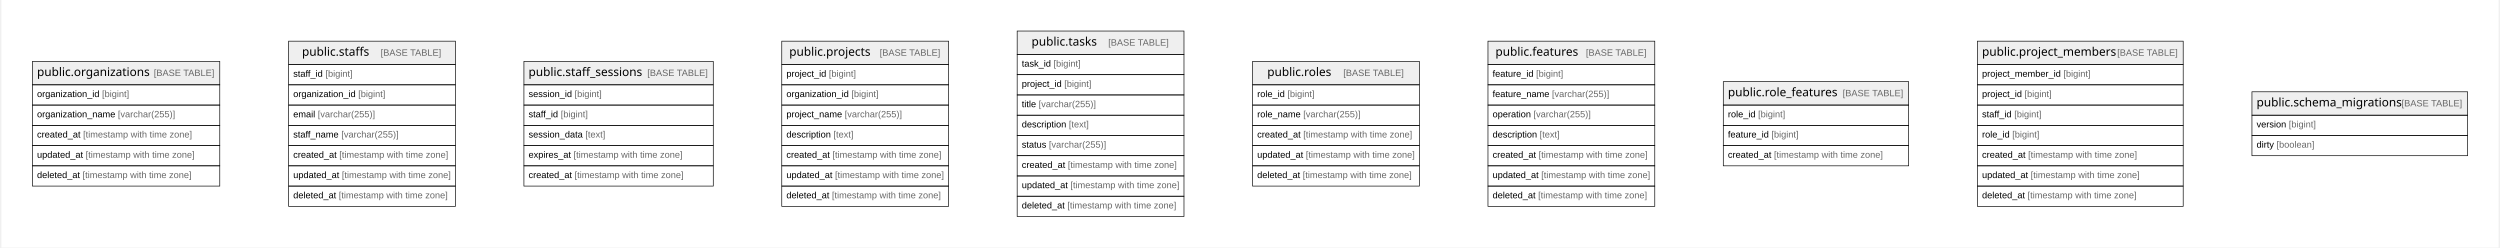
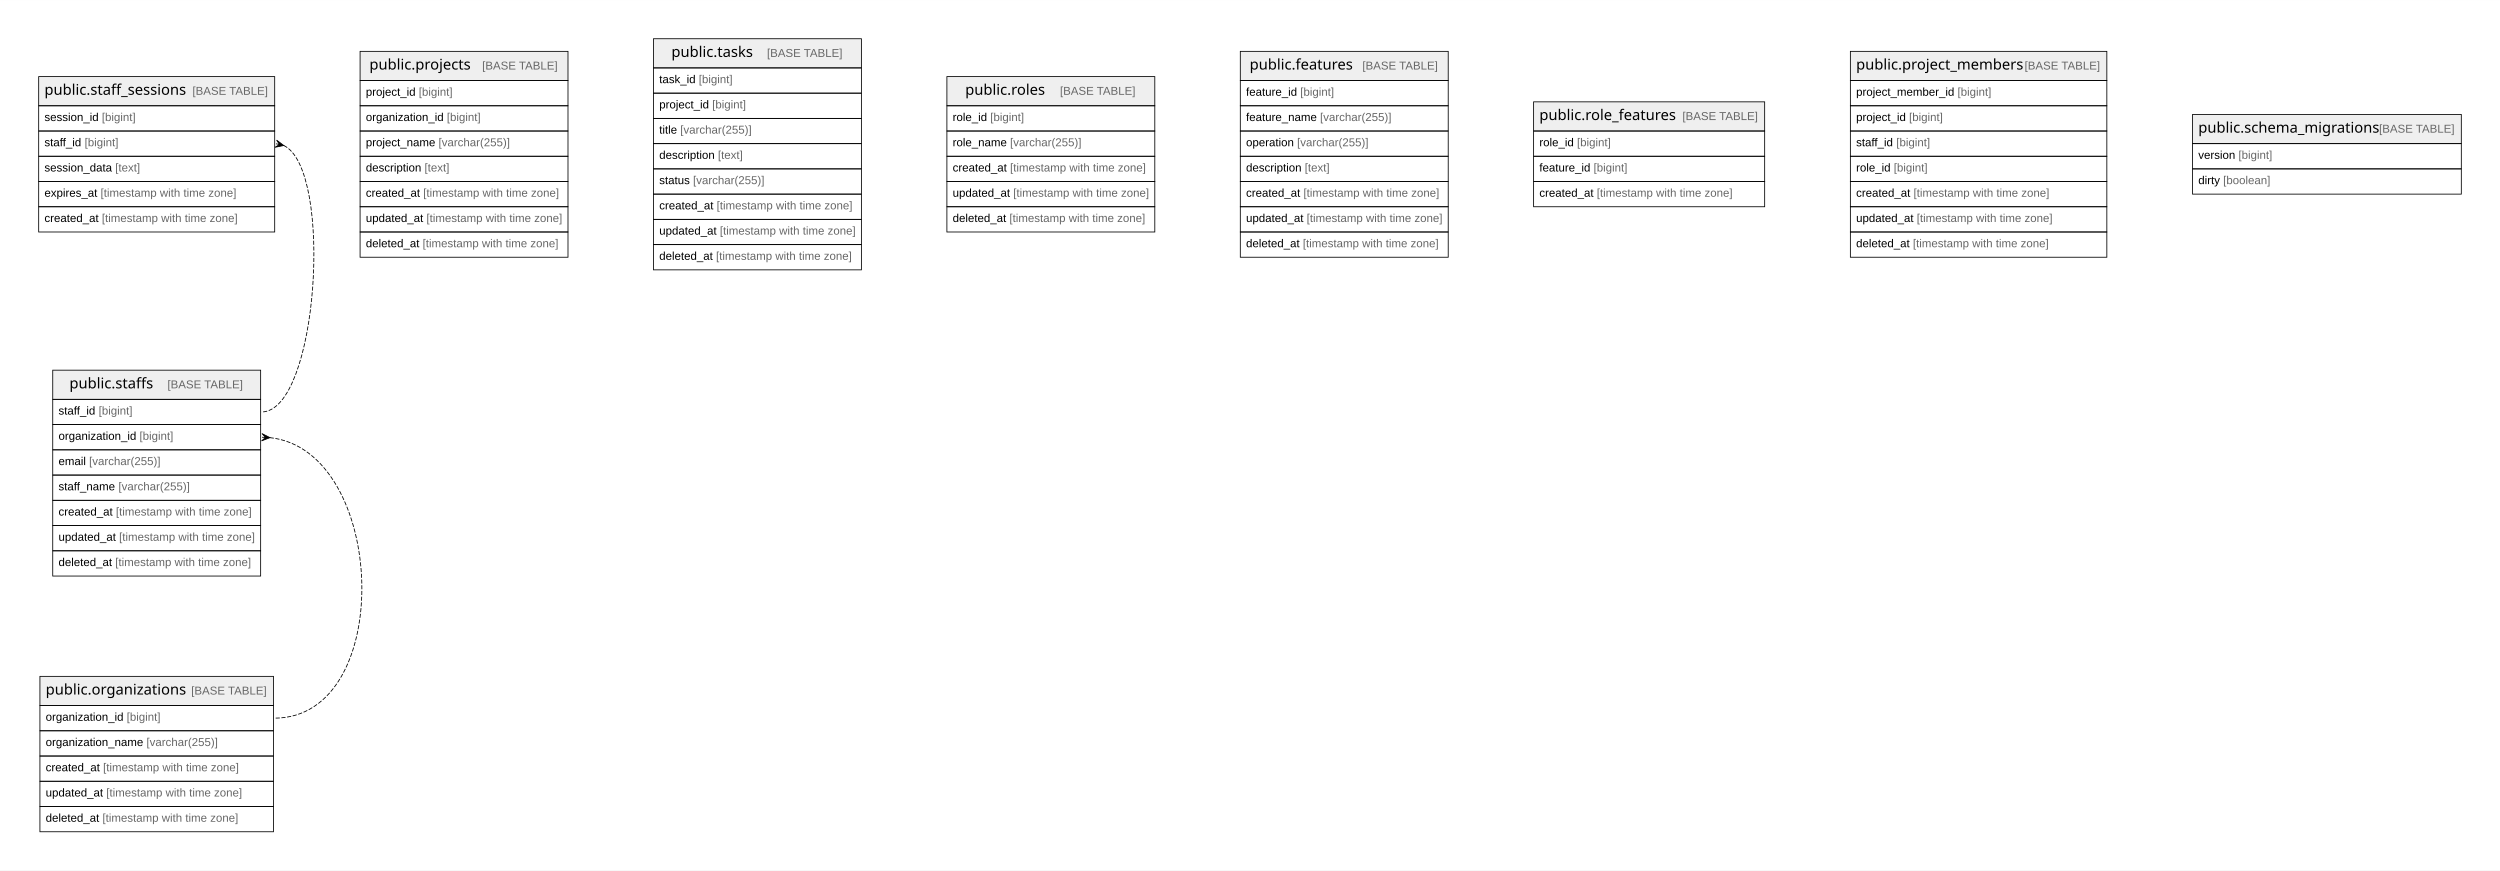
- <svg xmlns="http://www.w3.org/2000/svg" width="3798pt" height="376pt" viewBox="0.00 0.00 3797.85 376.40">
-   <g id="graph0" class="graph" transform="scale(1 1) rotate(0) translate(4 372.4)">
-     <polygon fill="white" stroke="none" points="-4,4 -4,-372.4 3793.85,-372.4 3793.85,4 -4,4" />
+ <svg xmlns="http://www.w3.org/2000/svg" width="3050pt" height="1062pt" viewBox="0.00 0.00 3050.36 1062.00">
+   <g id="graph0" class="graph" transform="scale(1 1) rotate(0) translate(4 1058)">
+     <polygon fill="white" stroke="none" points="-4,4 -4,-1058 3046.36,-1058 3046.36,4 -4,4" />
    <g id="node1" class="node">
-       <polygon fill="#efefef" stroke="none" points="43.2,-243.4 43.2,-279 328.15,-279 328.15,-243.4 43.2,-243.4" />
-       <polygon fill="none" stroke="black" points="43.2,-243.4 43.2,-279 328.15,-279 328.15,-243.4 43.2,-243.4" />
-       <text text-anchor="start" x="50.2" y="-256.8" font-family="Arial Bold" font-size="18.00">public.organizations</text>
-       <text text-anchor="start" x="196.66" y="-256.8" font-family="Arial" font-size="14.00">    </text>
-       <text text-anchor="start" x="227.78" y="-256.8" font-family="Arial" font-size="14.00" fill="#666666">[BASE TABLE]</text>
-       <polygon fill="none" stroke="black" points="43.2,-212.6 43.2,-243.4 328.15,-243.4 328.15,-212.6 43.2,-212.6" />
-       <text text-anchor="start" x="50.2" y="-224.8" font-family="Arial" font-size="14.00">organization_id </text>
-       <text text-anchor="start" x="149.05" y="-224.8" font-family="Arial" font-size="14.00" fill="#666666">[bigint]</text>
-       <polygon fill="none" stroke="black" points="43.2,-181.8 43.2,-212.6 328.15,-212.6 328.15,-181.8 43.2,-181.8" />
-       <text text-anchor="start" x="50.2" y="-194" font-family="Arial" font-size="14.00">organization_name </text>
-       <text text-anchor="start" x="173.17" y="-194" font-family="Arial" font-size="14.00" fill="#666666">[varchar(255)]</text>
-       <polygon fill="none" stroke="black" points="43.2,-151 43.2,-181.8 328.15,-181.8 328.15,-151 43.2,-151" />
-       <text text-anchor="start" x="50.2" y="-163.2" font-family="Arial" font-size="14.00">created_at </text>
-       <text text-anchor="start" x="120.25" y="-163.2" font-family="Arial" font-size="14.00" fill="#666666">[timestamp with time zone]</text>
-       <polygon fill="none" stroke="black" points="43.2,-120.2 43.2,-151 328.15,-151 328.15,-120.2 43.2,-120.2" />
-       <text text-anchor="start" x="50.2" y="-132.4" font-family="Arial" font-size="14.00">updated_at </text>
-       <text text-anchor="start" x="124.16" y="-132.4" font-family="Arial" font-size="14.00" fill="#666666">[timestamp with time zone]</text>
-       <polygon fill="none" stroke="black" points="43.2,-89.4 43.2,-120.2 328.15,-120.2 328.15,-89.4 43.2,-89.4" />
-       <text text-anchor="start" x="50.2" y="-101.6" font-family="Arial" font-size="14.00">deleted_at </text>
-       <text text-anchor="start" x="119.48" y="-101.6" font-family="Arial" font-size="14.00" fill="#666666">[timestamp with time zone]</text>
+       <polygon fill="#efefef" stroke="none" points="44.71,-197.2 44.71,-232.8 329.66,-232.8 329.66,-197.2 44.71,-197.2" />
+       <polygon fill="none" stroke="black" points="44.71,-197.2 44.71,-232.8 329.66,-232.8 329.66,-197.2 44.71,-197.2" />
+       <text text-anchor="start" x="51.71" y="-210.6" font-family="Arial Bold" font-size="18.00">public.organizations</text>
+       <text text-anchor="start" x="198.17" y="-210.6" font-family="Arial" font-size="14.00">    </text>
+       <text text-anchor="start" x="229.29" y="-210.6" font-family="Arial" font-size="14.00" fill="#666666">[BASE TABLE]</text>
+       <polygon fill="none" stroke="black" points="44.71,-166.4 44.71,-197.2 329.66,-197.2 329.66,-166.4 44.71,-166.4" />
+       <text text-anchor="start" x="51.71" y="-178.6" font-family="Arial" font-size="14.00">organization_id </text>
+       <text text-anchor="start" x="150.56" y="-178.6" font-family="Arial" font-size="14.00" fill="#666666">[bigint]</text>
+       <polygon fill="none" stroke="black" points="44.71,-135.6 44.71,-166.4 329.66,-166.4 329.66,-135.6 44.71,-135.6" />
+       <text text-anchor="start" x="51.71" y="-147.8" font-family="Arial" font-size="14.00">organization_name </text>
+       <text text-anchor="start" x="174.68" y="-147.8" font-family="Arial" font-size="14.00" fill="#666666">[varchar(255)]</text>
+       <polygon fill="none" stroke="black" points="44.71,-104.8 44.71,-135.6 329.66,-135.6 329.66,-104.8 44.71,-104.8" />
+       <text text-anchor="start" x="51.71" y="-117" font-family="Arial" font-size="14.00">created_at </text>
+       <text text-anchor="start" x="121.76" y="-117" font-family="Arial" font-size="14.00" fill="#666666">[timestamp with time zone]</text>
+       <polygon fill="none" stroke="black" points="44.71,-74 44.71,-104.8 329.66,-104.8 329.66,-74 44.71,-74" />
+       <text text-anchor="start" x="51.71" y="-86.2" font-family="Arial" font-size="14.00">updated_at </text>
+       <text text-anchor="start" x="125.67" y="-86.2" font-family="Arial" font-size="14.00" fill="#666666">[timestamp with time zone]</text>
+       <polygon fill="none" stroke="black" points="44.71,-43.2 44.71,-74 329.66,-74 329.66,-43.2 44.71,-43.2" />
+       <text text-anchor="start" x="51.71" y="-55.4" font-family="Arial" font-size="14.00">deleted_at </text>
+       <text text-anchor="start" x="120.99" y="-55.4" font-family="Arial" font-size="14.00" fill="#666666">[timestamp with time zone]</text>
    </g>
    <g id="node2" class="node">
-       <polygon fill="#efefef" stroke="none" points="432.83,-274.2 432.83,-309.8 686.52,-309.8 686.52,-274.2 432.83,-274.2" />
-       <polygon fill="none" stroke="black" points="432.83,-274.2 432.83,-309.8 686.52,-309.8 686.52,-274.2 432.83,-274.2" />
-       <text text-anchor="start" x="453.19" y="-287.6" font-family="Arial Bold" font-size="18.00">public.staffs</text>
-       <text text-anchor="start" x="541.67" y="-287.6" font-family="Arial" font-size="14.00">    </text>
-       <text text-anchor="start" x="572.79" y="-287.6" font-family="Arial" font-size="14.00" fill="#666666">[BASE TABLE]</text>
-       <polygon fill="none" stroke="black" points="432.83,-243.4 432.83,-274.2 686.52,-274.2 686.52,-243.4 432.83,-243.4" />
-       <text text-anchor="start" x="439.83" y="-255.6" font-family="Arial" font-size="14.00">staff_id </text>
-       <text text-anchor="start" x="488.86" y="-255.6" font-family="Arial" font-size="14.00" fill="#666666">[bigint]</text>
-       <polygon fill="none" stroke="black" points="432.83,-212.6 432.83,-243.4 686.52,-243.4 686.52,-212.6 432.83,-212.6" />
-       <text text-anchor="start" x="439.83" y="-224.8" font-family="Arial" font-size="14.00">organization_id </text>
-       <text text-anchor="start" x="538.68" y="-224.8" font-family="Arial" font-size="14.00" fill="#666666">[bigint]</text>
-       <polygon fill="none" stroke="black" points="432.83,-181.8 432.83,-212.6 686.52,-212.6 686.52,-181.8 432.83,-181.8" />
-       <text text-anchor="start" x="439.83" y="-194" font-family="Arial" font-size="14.00">email </text>
-       <text text-anchor="start" x="477.18" y="-194" font-family="Arial" font-size="14.00" fill="#666666">[varchar(255)]</text>
-       <polygon fill="none" stroke="black" points="432.83,-151 432.83,-181.8 686.52,-181.8 686.52,-151 432.83,-151" />
-       <text text-anchor="start" x="439.83" y="-163.2" font-family="Arial" font-size="14.00">staff_name </text>
-       <text text-anchor="start" x="512.99" y="-163.2" font-family="Arial" font-size="14.00" fill="#666666">[varchar(255)]</text>
-       <polygon fill="none" stroke="black" points="432.83,-120.2 432.83,-151 686.52,-151 686.52,-120.2 432.83,-120.2" />
-       <text text-anchor="start" x="439.83" y="-132.4" font-family="Arial" font-size="14.00">created_at </text>
-       <text text-anchor="start" x="509.88" y="-132.4" font-family="Arial" font-size="14.00" fill="#666666">[timestamp with time zone]</text>
-       <polygon fill="none" stroke="black" points="432.83,-89.4 432.83,-120.2 686.52,-120.2 686.52,-89.4 432.83,-89.4" />
-       <text text-anchor="start" x="439.83" y="-101.6" font-family="Arial" font-size="14.00">updated_at </text>
-       <text text-anchor="start" x="513.79" y="-101.6" font-family="Arial" font-size="14.00" fill="#666666">[timestamp with time zone]</text>
-       <polygon fill="none" stroke="black" points="432.83,-58.6 432.83,-89.4 686.52,-89.4 686.52,-58.6 432.83,-58.6" />
-       <text text-anchor="start" x="439.83" y="-70.8" font-family="Arial" font-size="14.00">deleted_at </text>
-       <text text-anchor="start" x="509.12" y="-70.8" font-family="Arial" font-size="14.00" fill="#666666">[timestamp with time zone]</text>
+       <polygon fill="#efefef" stroke="none" points="60.35,-570.8 60.35,-606.4 314.03,-606.4 314.03,-570.8 60.35,-570.8" />
+       <polygon fill="none" stroke="black" points="60.35,-570.8 60.35,-606.4 314.03,-606.4 314.03,-570.8 60.35,-570.8" />
+       <text text-anchor="start" x="80.7" y="-584.2" font-family="Arial Bold" font-size="18.00">public.staffs</text>
+       <text text-anchor="start" x="169.18" y="-584.2" font-family="Arial" font-size="14.00">    </text>
+       <text text-anchor="start" x="200.3" y="-584.2" font-family="Arial" font-size="14.00" fill="#666666">[BASE TABLE]</text>
+       <polygon fill="none" stroke="black" points="60.35,-540 60.35,-570.8 314.03,-570.8 314.03,-540 60.35,-540" />
+       <text text-anchor="start" x="67.35" y="-552.2" font-family="Arial" font-size="14.00">staff_id </text>
+       <text text-anchor="start" x="116.37" y="-552.2" font-family="Arial" font-size="14.00" fill="#666666">[bigint]</text>
+       <polygon fill="none" stroke="black" points="60.35,-509.2 60.35,-540 314.03,-540 314.03,-509.2 60.35,-509.2" />
+       <text text-anchor="start" x="67.35" y="-521.4" font-family="Arial" font-size="14.00">organization_id </text>
+       <text text-anchor="start" x="166.19" y="-521.4" font-family="Arial" font-size="14.00" fill="#666666">[bigint]</text>
+       <polygon fill="none" stroke="black" points="60.35,-478.4 60.35,-509.2 314.03,-509.2 314.03,-478.4 60.35,-478.4" />
+       <text text-anchor="start" x="67.35" y="-490.6" font-family="Arial" font-size="14.00">email </text>
+       <text text-anchor="start" x="104.69" y="-490.6" font-family="Arial" font-size="14.00" fill="#666666">[varchar(255)]</text>
+       <polygon fill="none" stroke="black" points="60.35,-447.6 60.35,-478.4 314.03,-478.4 314.03,-447.6 60.35,-447.6" />
+       <text text-anchor="start" x="67.35" y="-459.8" font-family="Arial" font-size="14.00">staff_name </text>
+       <text text-anchor="start" x="140.5" y="-459.8" font-family="Arial" font-size="14.00" fill="#666666">[varchar(255)]</text>
+       <polygon fill="none" stroke="black" points="60.35,-416.8 60.35,-447.6 314.03,-447.6 314.03,-416.8 60.35,-416.8" />
+       <text text-anchor="start" x="67.35" y="-429" font-family="Arial" font-size="14.00">created_at </text>
+       <text text-anchor="start" x="137.39" y="-429" font-family="Arial" font-size="14.00" fill="#666666">[timestamp with time zone]</text>
+       <polygon fill="none" stroke="black" points="60.35,-386 60.35,-416.8 314.03,-416.8 314.03,-386 60.35,-386" />
+       <text text-anchor="start" x="67.35" y="-398.2" font-family="Arial" font-size="14.00">updated_at </text>
+       <text text-anchor="start" x="141.3" y="-398.2" font-family="Arial" font-size="14.00" fill="#666666">[timestamp with time zone]</text>
+       <polygon fill="none" stroke="black" points="60.35,-355.2 60.35,-386 314.03,-386 314.03,-355.2 60.35,-355.2" />
+       <text text-anchor="start" x="67.35" y="-367.4" font-family="Arial" font-size="14.00">deleted_at </text>
+       <text text-anchor="start" x="136.63" y="-367.4" font-family="Arial" font-size="14.00" fill="#666666">[timestamp with time zone]</text>
+     </g>
+     <g id="edge1" class="edge">
+       <path fill="none" stroke="black" stroke-dasharray="5,2" d="M325.1,-524.09C468.16,-509.37 479.75,-181.8 330.66,-181.8" />
+       <polygon fill="black" stroke="black" points="325.35,-524.08 315.13,-520.09 320.02,-524.35 315.7,-524.57 315.7,-524.57 315.7,-524.57 320.02,-524.35 315.59,-529.08 325.35,-524.08" />
    </g>
    <g id="node3" class="node">
-       <polygon fill="#efefef" stroke="none" points="790.69,-243.4 790.69,-279 1078.66,-279 1078.66,-243.4 790.69,-243.4" />
-       <polygon fill="none" stroke="black" points="790.69,-243.4 790.69,-279 1078.66,-279 1078.66,-243.4 790.69,-243.4" />
-       <text text-anchor="start" x="797.69" y="-256.8" font-family="Arial Bold" font-size="18.00">public.staff_sessions</text>
-       <text text-anchor="start" x="947.17" y="-256.8" font-family="Arial" font-size="14.00">    </text>
-       <text text-anchor="start" x="978.29" y="-256.8" font-family="Arial" font-size="14.00" fill="#666666">[BASE TABLE]</text>
-       <polygon fill="none" stroke="black" points="790.69,-212.6 790.69,-243.4 1078.66,-243.4 1078.66,-212.6 790.69,-212.6" />
-       <text text-anchor="start" x="797.69" y="-224.8" font-family="Arial" font-size="14.00">session_id </text>
-       <text text-anchor="start" x="867.73" y="-224.8" font-family="Arial" font-size="14.00" fill="#666666">[bigint]</text>
-       <polygon fill="none" stroke="black" points="790.69,-181.8 790.69,-212.6 1078.66,-212.6 1078.66,-181.8 790.69,-181.8" />
-       <text text-anchor="start" x="797.69" y="-194" font-family="Arial" font-size="14.00">staff_id </text>
-       <text text-anchor="start" x="846.72" y="-194" font-family="Arial" font-size="14.00" fill="#666666">[bigint]</text>
-       <polygon fill="none" stroke="black" points="790.69,-151 790.69,-181.8 1078.66,-181.8 1078.66,-151 790.69,-151" />
-       <text text-anchor="start" x="797.69" y="-163.2" font-family="Arial" font-size="14.00">session_data </text>
-       <text text-anchor="start" x="884.08" y="-163.2" font-family="Arial" font-size="14.00" fill="#666666">[text]</text>
-       <polygon fill="none" stroke="black" points="790.69,-120.2 790.69,-151 1078.66,-151 1078.66,-120.2 790.69,-120.2" />
-       <text text-anchor="start" x="797.69" y="-132.4" font-family="Arial" font-size="14.00">expires_at </text>
-       <text text-anchor="start" x="866.17" y="-132.4" font-family="Arial" font-size="14.00" fill="#666666">[timestamp with time zone]</text>
-       <polygon fill="none" stroke="black" points="790.69,-89.4 790.69,-120.2 1078.66,-120.2 1078.66,-89.4 790.69,-89.4" />
-       <text text-anchor="start" x="797.69" y="-101.6" font-family="Arial" font-size="14.00">created_at </text>
-       <text text-anchor="start" x="867.74" y="-101.6" font-family="Arial" font-size="14.00" fill="#666666">[timestamp with time zone]</text>
+       <polygon fill="#efefef" stroke="none" points="43.2,-929 43.2,-964.6 331.17,-964.6 331.17,-929 43.2,-929" />
+       <polygon fill="none" stroke="black" points="43.2,-929 43.2,-964.6 331.17,-964.6 331.17,-929 43.2,-929" />
+       <text text-anchor="start" x="50.2" y="-942.4" font-family="Arial Bold" font-size="18.00">public.staff_sessions</text>
+       <text text-anchor="start" x="199.68" y="-942.4" font-family="Arial" font-size="14.00">    </text>
+       <text text-anchor="start" x="230.8" y="-942.4" font-family="Arial" font-size="14.00" fill="#666666">[BASE TABLE]</text>
+       <polygon fill="none" stroke="black" points="43.2,-898.2 43.2,-929 331.17,-929 331.17,-898.2 43.2,-898.2" />
+       <text text-anchor="start" x="50.2" y="-910.4" font-family="Arial" font-size="14.00">session_id </text>
+       <text text-anchor="start" x="120.24" y="-910.4" font-family="Arial" font-size="14.00" fill="#666666">[bigint]</text>
+       <polygon fill="none" stroke="black" points="43.2,-867.4 43.2,-898.2 331.17,-898.2 331.17,-867.4 43.2,-867.4" />
+       <text text-anchor="start" x="50.2" y="-879.6" font-family="Arial" font-size="14.00">staff_id </text>
+       <text text-anchor="start" x="99.23" y="-879.6" font-family="Arial" font-size="14.00" fill="#666666">[bigint]</text>
+       <polygon fill="none" stroke="black" points="43.2,-836.6 43.2,-867.4 331.17,-867.4 331.17,-836.6 43.2,-836.6" />
+       <text text-anchor="start" x="50.2" y="-848.8" font-family="Arial" font-size="14.00">session_data </text>
+       <text text-anchor="start" x="136.59" y="-848.8" font-family="Arial" font-size="14.00" fill="#666666">[text]</text>
+       <polygon fill="none" stroke="black" points="43.2,-805.8 43.2,-836.6 331.17,-836.6 331.17,-805.8 43.2,-805.8" />
+       <text text-anchor="start" x="50.2" y="-818" font-family="Arial" font-size="14.00">expires_at </text>
+       <text text-anchor="start" x="118.68" y="-818" font-family="Arial" font-size="14.00" fill="#666666">[timestamp with time zone]</text>
+       <polygon fill="none" stroke="black" points="43.2,-775 43.2,-805.8 331.17,-805.8 331.17,-775 43.2,-775" />
+       <text text-anchor="start" x="50.2" y="-787.2" font-family="Arial" font-size="14.00">created_at </text>
+       <text text-anchor="start" x="120.25" y="-787.2" font-family="Arial" font-size="14.00" fill="#666666">[timestamp with time zone]</text>
+     </g>
+     <g id="edge2" class="edge">
+       <path fill="none" stroke="black" stroke-dasharray="5,2" d="M342.21,-880.53C403.22,-851.61 384.33,-555.4 315.03,-555.4" />
+       <polygon fill="black" stroke="black" points="342.25,-880.52 331.51,-878.34 337.05,-881.7 332.83,-882.65 332.83,-882.65 332.83,-882.65 337.05,-881.7 333.49,-887.12 342.25,-880.52" />
    </g>
    <g id="node4" class="node">
-       <polygon fill="#efefef" stroke="none" points="1182.83,-274.2 1182.83,-309.8 1436.52,-309.8 1436.52,-274.2 1182.83,-274.2" />
-       <polygon fill="none" stroke="black" points="1182.83,-274.2 1182.83,-309.8 1436.52,-309.8 1436.52,-274.2 1182.83,-274.2" />
-       <text text-anchor="start" x="1194.2" y="-287.6" font-family="Arial Bold" font-size="18.00">public.projects</text>
-       <text text-anchor="start" x="1300.67" y="-287.6" font-family="Arial" font-size="14.00">    </text>
-       <text text-anchor="start" x="1331.78" y="-287.6" font-family="Arial" font-size="14.00" fill="#666666">[BASE TABLE]</text>
-       <polygon fill="none" stroke="black" points="1182.83,-243.4 1182.83,-274.2 1436.52,-274.2 1436.52,-243.4 1182.83,-243.4" />
-       <text text-anchor="start" x="1189.83" y="-255.6" font-family="Arial" font-size="14.00">project_id </text>
-       <text text-anchor="start" x="1254.43" y="-255.6" font-family="Arial" font-size="14.00" fill="#666666">[bigint]</text>
-       <polygon fill="none" stroke="black" points="1182.83,-212.6 1182.83,-243.4 1436.52,-243.4 1436.52,-212.6 1182.83,-212.6" />
-       <text text-anchor="start" x="1189.83" y="-224.8" font-family="Arial" font-size="14.00">organization_id </text>
-       <text text-anchor="start" x="1288.68" y="-224.8" font-family="Arial" font-size="14.00" fill="#666666">[bigint]</text>
-       <polygon fill="none" stroke="black" points="1182.83,-181.8 1182.83,-212.6 1436.52,-212.6 1436.52,-181.8 1182.83,-181.8" />
-       <text text-anchor="start" x="1189.83" y="-194" font-family="Arial" font-size="14.00">project_name </text>
-       <text text-anchor="start" x="1278.55" y="-194" font-family="Arial" font-size="14.00" fill="#666666">[varchar(255)]</text>
-       <polygon fill="none" stroke="black" points="1182.83,-151 1182.83,-181.8 1436.52,-181.8 1436.52,-151 1182.83,-151" />
-       <text text-anchor="start" x="1189.83" y="-163.2" font-family="Arial" font-size="14.00">description </text>
-       <text text-anchor="start" x="1261.43" y="-163.2" font-family="Arial" font-size="14.00" fill="#666666">[text]</text>
-       <polygon fill="none" stroke="black" points="1182.83,-120.2 1182.83,-151 1436.52,-151 1436.52,-120.2 1182.83,-120.2" />
-       <text text-anchor="start" x="1189.83" y="-132.4" font-family="Arial" font-size="14.00">created_at </text>
-       <text text-anchor="start" x="1259.88" y="-132.4" font-family="Arial" font-size="14.00" fill="#666666">[timestamp with time zone]</text>
-       <polygon fill="none" stroke="black" points="1182.83,-89.4 1182.83,-120.2 1436.52,-120.2 1436.52,-89.4 1182.83,-89.4" />
-       <text text-anchor="start" x="1189.83" y="-101.6" font-family="Arial" font-size="14.00">updated_at </text>
-       <text text-anchor="start" x="1263.79" y="-101.6" font-family="Arial" font-size="14.00" fill="#666666">[timestamp with time zone]</text>
-       <polygon fill="none" stroke="black" points="1182.83,-58.6 1182.83,-89.4 1436.52,-89.4 1436.52,-58.6 1182.83,-58.6" />
-       <text text-anchor="start" x="1189.83" y="-70.8" font-family="Arial" font-size="14.00">deleted_at </text>
-       <text text-anchor="start" x="1259.12" y="-70.8" font-family="Arial" font-size="14.00" fill="#666666">[timestamp with time zone]</text>
+       <polygon fill="#efefef" stroke="none" points="435.35,-959.8 435.35,-995.4 689.03,-995.4 689.03,-959.8 435.35,-959.8" />
+       <polygon fill="none" stroke="black" points="435.35,-959.8 435.35,-995.4 689.03,-995.4 689.03,-959.8 435.35,-959.8" />
+       <text text-anchor="start" x="446.71" y="-973.2" font-family="Arial Bold" font-size="18.00">public.projects</text>
+       <text text-anchor="start" x="553.18" y="-973.2" font-family="Arial" font-size="14.00">    </text>
+       <text text-anchor="start" x="584.29" y="-973.2" font-family="Arial" font-size="14.00" fill="#666666">[BASE TABLE]</text>
+       <polygon fill="none" stroke="black" points="435.35,-929 435.35,-959.8 689.03,-959.8 689.03,-929 435.35,-929" />
+       <text text-anchor="start" x="442.35" y="-941.2" font-family="Arial" font-size="14.00">project_id </text>
+       <text text-anchor="start" x="506.94" y="-941.2" font-family="Arial" font-size="14.00" fill="#666666">[bigint]</text>
+       <polygon fill="none" stroke="black" points="435.35,-898.2 435.35,-929 689.03,-929 689.03,-898.2 435.35,-898.2" />
+       <text text-anchor="start" x="442.35" y="-910.4" font-family="Arial" font-size="14.00">organization_id </text>
+       <text text-anchor="start" x="541.19" y="-910.4" font-family="Arial" font-size="14.00" fill="#666666">[bigint]</text>
+       <polygon fill="none" stroke="black" points="435.35,-867.4 435.35,-898.2 689.03,-898.2 689.03,-867.4 435.35,-867.4" />
+       <text text-anchor="start" x="442.35" y="-879.6" font-family="Arial" font-size="14.00">project_name </text>
+       <text text-anchor="start" x="531.06" y="-879.6" font-family="Arial" font-size="14.00" fill="#666666">[varchar(255)]</text>
+       <polygon fill="none" stroke="black" points="435.35,-836.6 435.35,-867.4 689.03,-867.4 689.03,-836.6 435.35,-836.6" />
+       <text text-anchor="start" x="442.35" y="-848.8" font-family="Arial" font-size="14.00">description </text>
+       <text text-anchor="start" x="513.94" y="-848.8" font-family="Arial" font-size="14.00" fill="#666666">[text]</text>
+       <polygon fill="none" stroke="black" points="435.35,-805.8 435.35,-836.6 689.03,-836.6 689.03,-805.8 435.35,-805.8" />
+       <text text-anchor="start" x="442.35" y="-818" font-family="Arial" font-size="14.00">created_at </text>
+       <text text-anchor="start" x="512.39" y="-818" font-family="Arial" font-size="14.00" fill="#666666">[timestamp with time zone]</text>
+       <polygon fill="none" stroke="black" points="435.35,-775 435.35,-805.8 689.03,-805.8 689.03,-775 435.35,-775" />
+       <text text-anchor="start" x="442.35" y="-787.2" font-family="Arial" font-size="14.00">updated_at </text>
+       <text text-anchor="start" x="516.3" y="-787.2" font-family="Arial" font-size="14.00" fill="#666666">[timestamp with time zone]</text>
+       <polygon fill="none" stroke="black" points="435.35,-744.2 435.35,-775 689.03,-775 689.03,-744.2 435.35,-744.2" />
+       <text text-anchor="start" x="442.35" y="-756.4" font-family="Arial" font-size="14.00">deleted_at </text>
+       <text text-anchor="start" x="511.63" y="-756.4" font-family="Arial" font-size="14.00" fill="#666666">[timestamp with time zone]</text>
    </g>
    <g id="node5" class="node">
-       <polygon fill="#efefef" stroke="none" points="1540.83,-289.6 1540.83,-325.2 1794.52,-325.2 1794.52,-289.6 1540.83,-289.6" />
-       <polygon fill="none" stroke="black" points="1540.83,-289.6 1540.83,-325.2 1794.52,-325.2 1794.52,-289.6 1540.83,-289.6" />
-       <text text-anchor="start" x="1562.68" y="-303" font-family="Arial Bold" font-size="18.00">public.tasks</text>
-       <text text-anchor="start" x="1648.18" y="-303" font-family="Arial" font-size="14.00">    </text>
-       <text text-anchor="start" x="1679.29" y="-303" font-family="Arial" font-size="14.00" fill="#666666">[BASE TABLE]</text>
-       <polygon fill="none" stroke="black" points="1540.83,-258.8 1540.83,-289.6 1794.52,-289.6 1794.52,-258.8 1540.83,-258.8" />
-       <text text-anchor="start" x="1547.83" y="-271" font-family="Arial" font-size="14.00">task_id </text>
-       <text text-anchor="start" x="1596.08" y="-271" font-family="Arial" font-size="14.00" fill="#666666">[bigint]</text>
-       <polygon fill="none" stroke="black" points="1540.83,-228 1540.83,-258.8 1794.52,-258.8 1794.52,-228 1540.83,-228" />
-       <text text-anchor="start" x="1547.83" y="-240.2" font-family="Arial" font-size="14.00">project_id </text>
-       <text text-anchor="start" x="1612.43" y="-240.2" font-family="Arial" font-size="14.00" fill="#666666">[bigint]</text>
-       <polygon fill="none" stroke="black" points="1540.83,-197.2 1540.83,-228 1794.52,-228 1794.52,-197.2 1540.83,-197.2" />
-       <text text-anchor="start" x="1547.83" y="-209.4" font-family="Arial" font-size="14.00">title </text>
-       <text text-anchor="start" x="1573.51" y="-209.4" font-family="Arial" font-size="14.00" fill="#666666">[varchar(255)]</text>
-       <polygon fill="none" stroke="black" points="1540.83,-166.4 1540.83,-197.2 1794.52,-197.2 1794.52,-166.4 1540.83,-166.4" />
-       <text text-anchor="start" x="1547.83" y="-178.6" font-family="Arial" font-size="14.00">description </text>
-       <text text-anchor="start" x="1619.43" y="-178.6" font-family="Arial" font-size="14.00" fill="#666666">[text]</text>
-       <polygon fill="none" stroke="black" points="1540.83,-135.6 1540.83,-166.4 1794.52,-166.4 1794.52,-135.6 1540.83,-135.6" />
-       <text text-anchor="start" x="1547.83" y="-147.8" font-family="Arial" font-size="14.00">status </text>
-       <text text-anchor="start" x="1589.08" y="-147.8" font-family="Arial" font-size="14.00" fill="#666666">[varchar(255)]</text>
-       <polygon fill="none" stroke="black" points="1540.83,-104.8 1540.83,-135.6 1794.52,-135.6 1794.52,-104.8 1540.83,-104.8" />
-       <text text-anchor="start" x="1547.83" y="-117" font-family="Arial" font-size="14.00">created_at </text>
-       <text text-anchor="start" x="1617.88" y="-117" font-family="Arial" font-size="14.00" fill="#666666">[timestamp with time zone]</text>
-       <polygon fill="none" stroke="black" points="1540.83,-74 1540.83,-104.8 1794.52,-104.8 1794.52,-74 1540.83,-74" />
-       <text text-anchor="start" x="1547.83" y="-86.2" font-family="Arial" font-size="14.00">updated_at </text>
-       <text text-anchor="start" x="1621.79" y="-86.2" font-family="Arial" font-size="14.00" fill="#666666">[timestamp with time zone]</text>
-       <polygon fill="none" stroke="black" points="1540.83,-43.2 1540.83,-74 1794.52,-74 1794.52,-43.2 1540.83,-43.2" />
-       <text text-anchor="start" x="1547.83" y="-55.4" font-family="Arial" font-size="14.00">deleted_at </text>
-       <text text-anchor="start" x="1617.12" y="-55.4" font-family="Arial" font-size="14.00" fill="#666666">[timestamp with time zone]</text>
+       <polygon fill="#efefef" stroke="none" points="793.35,-975.2 793.35,-1010.8 1047.03,-1010.8 1047.03,-975.2 793.35,-975.2" />
+       <polygon fill="none" stroke="black" points="793.35,-975.2 793.35,-1010.8 1047.03,-1010.8 1047.03,-975.2 793.35,-975.2" />
+       <text text-anchor="start" x="815.2" y="-988.6" font-family="Arial Bold" font-size="18.00">public.tasks</text>
+       <text text-anchor="start" x="900.69" y="-988.6" font-family="Arial" font-size="14.00">    </text>
+       <text text-anchor="start" x="931.8" y="-988.6" font-family="Arial" font-size="14.00" fill="#666666">[BASE TABLE]</text>
+       <polygon fill="none" stroke="black" points="793.35,-944.4 793.35,-975.2 1047.03,-975.2 1047.03,-944.4 793.35,-944.4" />
+       <text text-anchor="start" x="800.35" y="-956.6" font-family="Arial" font-size="14.00">task_id </text>
+       <text text-anchor="start" x="848.59" y="-956.6" font-family="Arial" font-size="14.00" fill="#666666">[bigint]</text>
+       <polygon fill="none" stroke="black" points="793.35,-913.6 793.35,-944.4 1047.03,-944.4 1047.03,-913.6 793.35,-913.6" />
+       <text text-anchor="start" x="800.35" y="-925.8" font-family="Arial" font-size="14.00">project_id </text>
+       <text text-anchor="start" x="864.94" y="-925.8" font-family="Arial" font-size="14.00" fill="#666666">[bigint]</text>
+       <polygon fill="none" stroke="black" points="793.35,-882.8 793.35,-913.6 1047.03,-913.6 1047.03,-882.8 793.35,-882.8" />
+       <text text-anchor="start" x="800.35" y="-895" font-family="Arial" font-size="14.00">title </text>
+       <text text-anchor="start" x="826.02" y="-895" font-family="Arial" font-size="14.00" fill="#666666">[varchar(255)]</text>
+       <polygon fill="none" stroke="black" points="793.35,-852 793.35,-882.8 1047.03,-882.8 1047.03,-852 793.35,-852" />
+       <text text-anchor="start" x="800.35" y="-864.2" font-family="Arial" font-size="14.00">description </text>
+       <text text-anchor="start" x="871.94" y="-864.2" font-family="Arial" font-size="14.00" fill="#666666">[text]</text>
+       <polygon fill="none" stroke="black" points="793.35,-821.2 793.35,-852 1047.03,-852 1047.03,-821.2 793.35,-821.2" />
+       <text text-anchor="start" x="800.35" y="-833.4" font-family="Arial" font-size="14.00">status </text>
+       <text text-anchor="start" x="841.59" y="-833.4" font-family="Arial" font-size="14.00" fill="#666666">[varchar(255)]</text>
+       <polygon fill="none" stroke="black" points="793.35,-790.4 793.35,-821.2 1047.03,-821.2 1047.03,-790.4 793.35,-790.4" />
+       <text text-anchor="start" x="800.35" y="-802.6" font-family="Arial" font-size="14.00">created_at </text>
+       <text text-anchor="start" x="870.39" y="-802.6" font-family="Arial" font-size="14.00" fill="#666666">[timestamp with time zone]</text>
+       <polygon fill="none" stroke="black" points="793.35,-759.6 793.35,-790.4 1047.03,-790.4 1047.03,-759.6 793.35,-759.6" />
+       <text text-anchor="start" x="800.35" y="-771.8" font-family="Arial" font-size="14.00">updated_at </text>
+       <text text-anchor="start" x="874.3" y="-771.8" font-family="Arial" font-size="14.00" fill="#666666">[timestamp with time zone]</text>
+       <polygon fill="none" stroke="black" points="793.35,-728.8 793.35,-759.6 1047.03,-759.6 1047.03,-728.8 793.35,-728.8" />
+       <text text-anchor="start" x="800.35" y="-741" font-family="Arial" font-size="14.00">deleted_at </text>
+       <text text-anchor="start" x="869.63" y="-741" font-family="Arial" font-size="14.00" fill="#666666">[timestamp with time zone]</text>
    </g>
    <g id="node6" class="node">
-       <polygon fill="#efefef" stroke="none" points="1898.83,-243.4 1898.83,-279 2152.52,-279 2152.52,-243.4 1898.83,-243.4" />
-       <polygon fill="none" stroke="black" points="1898.83,-243.4 1898.83,-279 2152.52,-279 2152.52,-243.4 1898.83,-243.4" />
-       <text text-anchor="start" x="1921.19" y="-256.8" font-family="Arial Bold" font-size="18.00">public.roles</text>
-       <text text-anchor="start" x="2005.67" y="-256.8" font-family="Arial" font-size="14.00">    </text>
-       <text text-anchor="start" x="2036.79" y="-256.8" font-family="Arial" font-size="14.00" fill="#666666">[BASE TABLE]</text>
-       <polygon fill="none" stroke="black" points="1898.83,-212.6 1898.83,-243.4 2152.52,-243.4 2152.52,-212.6 1898.83,-212.6" />
-       <text text-anchor="start" x="1905.83" y="-224.8" font-family="Arial" font-size="14.00">role_id </text>
-       <text text-anchor="start" x="1951.75" y="-224.8" font-family="Arial" font-size="14.00" fill="#666666">[bigint]</text>
-       <polygon fill="none" stroke="black" points="1898.83,-181.8 1898.83,-212.6 2152.52,-212.6 2152.52,-181.8 1898.83,-181.8" />
-       <text text-anchor="start" x="1905.83" y="-194" font-family="Arial" font-size="14.00">role_name </text>
-       <text text-anchor="start" x="1975.88" y="-194" font-family="Arial" font-size="14.00" fill="#666666">[varchar(255)]</text>
-       <polygon fill="none" stroke="black" points="1898.83,-151 1898.83,-181.8 2152.52,-181.8 2152.52,-151 1898.83,-151" />
-       <text text-anchor="start" x="1905.83" y="-163.2" font-family="Arial" font-size="14.00">created_at </text>
-       <text text-anchor="start" x="1975.88" y="-163.2" font-family="Arial" font-size="14.00" fill="#666666">[timestamp with time zone]</text>
-       <polygon fill="none" stroke="black" points="1898.83,-120.2 1898.83,-151 2152.52,-151 2152.52,-120.2 1898.83,-120.2" />
-       <text text-anchor="start" x="1905.83" y="-132.4" font-family="Arial" font-size="14.00">updated_at </text>
-       <text text-anchor="start" x="1979.79" y="-132.4" font-family="Arial" font-size="14.00" fill="#666666">[timestamp with time zone]</text>
-       <polygon fill="none" stroke="black" points="1898.83,-89.4 1898.83,-120.2 2152.52,-120.2 2152.52,-89.4 1898.83,-89.4" />
-       <text text-anchor="start" x="1905.83" y="-101.6" font-family="Arial" font-size="14.00">deleted_at </text>
-       <text text-anchor="start" x="1975.12" y="-101.6" font-family="Arial" font-size="14.00" fill="#666666">[timestamp with time zone]</text>
+       <polygon fill="#efefef" stroke="none" points="1151.35,-929 1151.35,-964.6 1405.03,-964.6 1405.03,-929 1151.35,-929" />
+       <polygon fill="none" stroke="black" points="1151.35,-929 1151.35,-964.6 1405.03,-964.6 1405.03,-929 1151.35,-929" />
+       <text text-anchor="start" x="1173.7" y="-942.4" font-family="Arial Bold" font-size="18.00">public.roles</text>
+       <text text-anchor="start" x="1258.18" y="-942.4" font-family="Arial" font-size="14.00">    </text>
+       <text text-anchor="start" x="1289.3" y="-942.4" font-family="Arial" font-size="14.00" fill="#666666">[BASE TABLE]</text>
+       <polygon fill="none" stroke="black" points="1151.35,-898.2 1151.35,-929 1405.03,-929 1405.03,-898.2 1151.35,-898.2" />
+       <text text-anchor="start" x="1158.35" y="-910.4" font-family="Arial" font-size="14.00">role_id </text>
+       <text text-anchor="start" x="1204.26" y="-910.4" font-family="Arial" font-size="14.00" fill="#666666">[bigint]</text>
+       <polygon fill="none" stroke="black" points="1151.35,-867.4 1151.35,-898.2 1405.03,-898.2 1405.03,-867.4 1151.35,-867.4" />
+       <text text-anchor="start" x="1158.35" y="-879.6" font-family="Arial" font-size="14.00">role_name </text>
+       <text text-anchor="start" x="1228.39" y="-879.6" font-family="Arial" font-size="14.00" fill="#666666">[varchar(255)]</text>
+       <polygon fill="none" stroke="black" points="1151.35,-836.6 1151.35,-867.4 1405.03,-867.4 1405.03,-836.6 1151.35,-836.6" />
+       <text text-anchor="start" x="1158.35" y="-848.8" font-family="Arial" font-size="14.00">created_at </text>
+       <text text-anchor="start" x="1228.39" y="-848.8" font-family="Arial" font-size="14.00" fill="#666666">[timestamp with time zone]</text>
+       <polygon fill="none" stroke="black" points="1151.35,-805.8 1151.35,-836.6 1405.03,-836.6 1405.03,-805.8 1151.35,-805.8" />
+       <text text-anchor="start" x="1158.35" y="-818" font-family="Arial" font-size="14.00">updated_at </text>
+       <text text-anchor="start" x="1232.3" y="-818" font-family="Arial" font-size="14.00" fill="#666666">[timestamp with time zone]</text>
+       <polygon fill="none" stroke="black" points="1151.35,-775 1151.35,-805.8 1405.03,-805.8 1405.03,-775 1151.35,-775" />
+       <text text-anchor="start" x="1158.35" y="-787.2" font-family="Arial" font-size="14.00">deleted_at </text>
+       <text text-anchor="start" x="1227.63" y="-787.2" font-family="Arial" font-size="14.00" fill="#666666">[timestamp with time zone]</text>
    </g>
    <g id="node7" class="node">
-       <polygon fill="#efefef" stroke="none" points="2256.83,-274.2 2256.83,-309.8 2510.52,-309.8 2510.52,-274.2 2256.83,-274.2" />
-       <polygon fill="none" stroke="black" points="2256.83,-274.2 2256.83,-309.8 2510.52,-309.8 2510.52,-274.2 2256.83,-274.2" />
-       <text text-anchor="start" x="2268.2" y="-287.6" font-family="Arial Bold" font-size="18.00">public.features</text>
-       <text text-anchor="start" x="2374.66" y="-287.6" font-family="Arial" font-size="14.00">    </text>
-       <text text-anchor="start" x="2405.77" y="-287.6" font-family="Arial" font-size="14.00" fill="#666666">[BASE TABLE]</text>
-       <polygon fill="none" stroke="black" points="2256.83,-243.4 2256.83,-274.2 2510.52,-274.2 2510.52,-243.4 2256.83,-243.4" />
-       <text text-anchor="start" x="2263.83" y="-255.6" font-family="Arial" font-size="14.00">feature_id </text>
-       <text text-anchor="start" x="2329.99" y="-255.6" font-family="Arial" font-size="14.00" fill="#666666">[bigint]</text>
-       <polygon fill="none" stroke="black" points="2256.83,-212.6 2256.83,-243.4 2510.52,-243.4 2510.52,-212.6 2256.83,-212.6" />
-       <text text-anchor="start" x="2263.83" y="-224.8" font-family="Arial" font-size="14.00">feature_name </text>
-       <text text-anchor="start" x="2354.12" y="-224.8" font-family="Arial" font-size="14.00" fill="#666666">[varchar(255)]</text>
-       <polygon fill="none" stroke="black" points="2256.83,-181.8 2256.83,-212.6 2510.52,-212.6 2510.52,-181.8 2256.83,-181.8" />
-       <text text-anchor="start" x="2263.83" y="-194" font-family="Arial" font-size="14.00">operation </text>
-       <text text-anchor="start" x="2326.1" y="-194" font-family="Arial" font-size="14.00" fill="#666666">[varchar(255)]</text>
-       <polygon fill="none" stroke="black" points="2256.83,-151 2256.83,-181.8 2510.52,-181.8 2510.52,-151 2256.83,-151" />
-       <text text-anchor="start" x="2263.83" y="-163.2" font-family="Arial" font-size="14.00">description </text>
-       <text text-anchor="start" x="2335.43" y="-163.2" font-family="Arial" font-size="14.00" fill="#666666">[text]</text>
-       <polygon fill="none" stroke="black" points="2256.83,-120.2 2256.83,-151 2510.52,-151 2510.52,-120.2 2256.83,-120.2" />
-       <text text-anchor="start" x="2263.83" y="-132.4" font-family="Arial" font-size="14.00">created_at </text>
-       <text text-anchor="start" x="2333.88" y="-132.4" font-family="Arial" font-size="14.00" fill="#666666">[timestamp with time zone]</text>
-       <polygon fill="none" stroke="black" points="2256.83,-89.4 2256.83,-120.2 2510.52,-120.2 2510.52,-89.4 2256.83,-89.4" />
-       <text text-anchor="start" x="2263.83" y="-101.6" font-family="Arial" font-size="14.00">updated_at </text>
-       <text text-anchor="start" x="2337.79" y="-101.6" font-family="Arial" font-size="14.00" fill="#666666">[timestamp with time zone]</text>
-       <polygon fill="none" stroke="black" points="2256.83,-58.6 2256.83,-89.4 2510.52,-89.4 2510.52,-58.6 2256.83,-58.6" />
-       <text text-anchor="start" x="2263.83" y="-70.8" font-family="Arial" font-size="14.00">deleted_at </text>
-       <text text-anchor="start" x="2333.12" y="-70.8" font-family="Arial" font-size="14.00" fill="#666666">[timestamp with time zone]</text>
+       <polygon fill="#efefef" stroke="none" points="1509.35,-959.8 1509.35,-995.4 1763.03,-995.4 1763.03,-959.8 1509.35,-959.8" />
+       <polygon fill="none" stroke="black" points="1509.35,-959.8 1509.35,-995.4 1763.03,-995.4 1763.03,-959.8 1509.35,-959.8" />
+       <text text-anchor="start" x="1520.72" y="-973.2" font-family="Arial Bold" font-size="18.00">public.features</text>
+       <text text-anchor="start" x="1627.17" y="-973.2" font-family="Arial" font-size="14.00">    </text>
+       <text text-anchor="start" x="1658.29" y="-973.2" font-family="Arial" font-size="14.00" fill="#666666">[BASE TABLE]</text>
+       <polygon fill="none" stroke="black" points="1509.35,-929 1509.35,-959.8 1763.03,-959.8 1763.03,-929 1509.35,-929" />
+       <text text-anchor="start" x="1516.35" y="-941.2" font-family="Arial" font-size="14.00">feature_id </text>
+       <text text-anchor="start" x="1582.5" y="-941.2" font-family="Arial" font-size="14.00" fill="#666666">[bigint]</text>
+       <polygon fill="none" stroke="black" points="1509.35,-898.2 1509.35,-929 1763.03,-929 1763.03,-898.2 1509.35,-898.2" />
+       <text text-anchor="start" x="1516.35" y="-910.4" font-family="Arial" font-size="14.00">feature_name </text>
+       <text text-anchor="start" x="1606.63" y="-910.4" font-family="Arial" font-size="14.00" fill="#666666">[varchar(255)]</text>
+       <polygon fill="none" stroke="black" points="1509.35,-867.4 1509.35,-898.2 1763.03,-898.2 1763.03,-867.4 1509.35,-867.4" />
+       <text text-anchor="start" x="1516.35" y="-879.6" font-family="Arial" font-size="14.00">operation </text>
+       <text text-anchor="start" x="1578.61" y="-879.6" font-family="Arial" font-size="14.00" fill="#666666">[varchar(255)]</text>
+       <polygon fill="none" stroke="black" points="1509.35,-836.6 1509.35,-867.4 1763.03,-867.4 1763.03,-836.6 1509.35,-836.6" />
+       <text text-anchor="start" x="1516.35" y="-848.8" font-family="Arial" font-size="14.00">description </text>
+       <text text-anchor="start" x="1587.94" y="-848.8" font-family="Arial" font-size="14.00" fill="#666666">[text]</text>
+       <polygon fill="none" stroke="black" points="1509.35,-805.8 1509.35,-836.6 1763.03,-836.6 1763.03,-805.8 1509.35,-805.8" />
+       <text text-anchor="start" x="1516.35" y="-818" font-family="Arial" font-size="14.00">created_at </text>
+       <text text-anchor="start" x="1586.39" y="-818" font-family="Arial" font-size="14.00" fill="#666666">[timestamp with time zone]</text>
+       <polygon fill="none" stroke="black" points="1509.35,-775 1509.35,-805.8 1763.03,-805.8 1763.03,-775 1509.35,-775" />
+       <text text-anchor="start" x="1516.35" y="-787.2" font-family="Arial" font-size="14.00">updated_at </text>
+       <text text-anchor="start" x="1590.3" y="-787.2" font-family="Arial" font-size="14.00" fill="#666666">[timestamp with time zone]</text>
+       <polygon fill="none" stroke="black" points="1509.35,-744.2 1509.35,-775 1763.03,-775 1763.03,-744.2 1509.35,-744.2" />
+       <text text-anchor="start" x="1516.35" y="-756.4" font-family="Arial" font-size="14.00">deleted_at </text>
+       <text text-anchor="start" x="1585.63" y="-756.4" font-family="Arial" font-size="14.00" fill="#666666">[timestamp with time zone]</text>
    </g>
    <g id="node8" class="node">
-       <polygon fill="#efefef" stroke="none" points="2614.71,-212.6 2614.71,-248.2 2896.64,-248.2 2896.64,-212.6 2614.71,-212.6" />
-       <polygon fill="none" stroke="black" points="2614.71,-212.6 2614.71,-248.2 2896.64,-248.2 2896.64,-212.6 2614.71,-212.6" />
-       <text text-anchor="start" x="2621.71" y="-226" font-family="Arial Bold" font-size="18.00">public.role_features</text>
-       <text text-anchor="start" x="2765.15" y="-226" font-family="Arial" font-size="14.00">    </text>
-       <text text-anchor="start" x="2796.27" y="-226" font-family="Arial" font-size="14.00" fill="#666666">[BASE TABLE]</text>
-       <polygon fill="none" stroke="black" points="2614.71,-181.8 2614.71,-212.6 2896.64,-212.6 2896.64,-181.8 2614.71,-181.8" />
-       <text text-anchor="start" x="2621.71" y="-194" font-family="Arial" font-size="14.00">role_id </text>
-       <text text-anchor="start" x="2667.63" y="-194" font-family="Arial" font-size="14.00" fill="#666666">[bigint]</text>
-       <polygon fill="none" stroke="black" points="2614.71,-151 2614.71,-181.8 2896.64,-181.8 2896.64,-151 2614.71,-151" />
-       <text text-anchor="start" x="2621.71" y="-163.2" font-family="Arial" font-size="14.00">feature_id </text>
-       <text text-anchor="start" x="2687.87" y="-163.2" font-family="Arial" font-size="14.00" fill="#666666">[bigint]</text>
-       <polygon fill="none" stroke="black" points="2614.71,-120.2 2614.71,-151 2896.64,-151 2896.64,-120.2 2614.71,-120.2" />
-       <text text-anchor="start" x="2621.71" y="-132.4" font-family="Arial" font-size="14.00">created_at </text>
-       <text text-anchor="start" x="2691.76" y="-132.4" font-family="Arial" font-size="14.00" fill="#666666">[timestamp with time zone]</text>
+       <polygon fill="#efefef" stroke="none" points="1867.22,-898.2 1867.22,-933.8 2149.15,-933.8 2149.15,-898.2 1867.22,-898.2" />
+       <polygon fill="none" stroke="black" points="1867.22,-898.2 1867.22,-933.8 2149.15,-933.8 2149.15,-898.2 1867.22,-898.2" />
+       <text text-anchor="start" x="1874.22" y="-911.6" font-family="Arial Bold" font-size="18.00">public.role_features</text>
+       <text text-anchor="start" x="2017.66" y="-911.6" font-family="Arial" font-size="14.00">    </text>
+       <text text-anchor="start" x="2048.78" y="-911.6" font-family="Arial" font-size="14.00" fill="#666666">[BASE TABLE]</text>
+       <polygon fill="none" stroke="black" points="1867.22,-867.4 1867.22,-898.2 2149.15,-898.2 2149.15,-867.4 1867.22,-867.4" />
+       <text text-anchor="start" x="1874.22" y="-879.6" font-family="Arial" font-size="14.00">role_id </text>
+       <text text-anchor="start" x="1920.14" y="-879.6" font-family="Arial" font-size="14.00" fill="#666666">[bigint]</text>
+       <polygon fill="none" stroke="black" points="1867.22,-836.6 1867.22,-867.4 2149.15,-867.4 2149.15,-836.6 1867.22,-836.6" />
+       <text text-anchor="start" x="1874.22" y="-848.8" font-family="Arial" font-size="14.00">feature_id </text>
+       <text text-anchor="start" x="1940.38" y="-848.8" font-family="Arial" font-size="14.00" fill="#666666">[bigint]</text>
+       <polygon fill="none" stroke="black" points="1867.22,-805.8 1867.22,-836.6 2149.15,-836.6 2149.15,-805.8 1867.22,-805.8" />
+       <text text-anchor="start" x="1874.22" y="-818" font-family="Arial" font-size="14.00">created_at </text>
+       <text text-anchor="start" x="1944.27" y="-818" font-family="Arial" font-size="14.00" fill="#666666">[timestamp with time zone]</text>
    </g>
    <g id="node9" class="node">
-       <polygon fill="#efefef" stroke="none" points="3001.21,-274.2 3001.21,-309.8 3314.14,-309.8 3314.14,-274.2 3001.21,-274.2" />
-       <polygon fill="none" stroke="black" points="3001.21,-274.2 3001.21,-309.8 3314.14,-309.8 3314.14,-274.2 3001.21,-274.2" />
-       <text text-anchor="start" x="3008.21" y="-287.6" font-family="Arial Bold" font-size="18.00">public.project_members</text>
-       <text text-anchor="start" x="3182.65" y="-287.6" font-family="Arial" font-size="14.00">    </text>
-       <text text-anchor="start" x="3213.77" y="-287.6" font-family="Arial" font-size="14.00" fill="#666666">[BASE TABLE]</text>
-       <polygon fill="none" stroke="black" points="3001.21,-243.4 3001.21,-274.2 3314.14,-274.2 3314.14,-243.4 3001.21,-243.4" />
-       <text text-anchor="start" x="3008.21" y="-255.6" font-family="Arial" font-size="14.00">project_member_id </text>
-       <text text-anchor="start" x="3131.93" y="-255.6" font-family="Arial" font-size="14.00" fill="#666666">[bigint]</text>
-       <polygon fill="none" stroke="black" points="3001.21,-212.6 3001.21,-243.4 3314.14,-243.4 3314.14,-212.6 3001.21,-212.6" />
-       <text text-anchor="start" x="3008.21" y="-224.8" font-family="Arial" font-size="14.00">project_id </text>
-       <text text-anchor="start" x="3072.8" y="-224.8" font-family="Arial" font-size="14.00" fill="#666666">[bigint]</text>
-       <polygon fill="none" stroke="black" points="3001.21,-181.8 3001.21,-212.6 3314.14,-212.6 3314.14,-181.8 3001.21,-181.8" />
-       <text text-anchor="start" x="3008.21" y="-194" font-family="Arial" font-size="14.00">staff_id </text>
-       <text text-anchor="start" x="3057.24" y="-194" font-family="Arial" font-size="14.00" fill="#666666">[bigint]</text>
-       <polygon fill="none" stroke="black" points="3001.21,-151 3001.21,-181.8 3314.14,-181.8 3314.14,-151 3001.21,-151" />
-       <text text-anchor="start" x="3008.21" y="-163.2" font-family="Arial" font-size="14.00">role_id </text>
-       <text text-anchor="start" x="3054.12" y="-163.2" font-family="Arial" font-size="14.00" fill="#666666">[bigint]</text>
-       <polygon fill="none" stroke="black" points="3001.21,-120.2 3001.21,-151 3314.14,-151 3314.14,-120.2 3001.21,-120.2" />
-       <text text-anchor="start" x="3008.21" y="-132.4" font-family="Arial" font-size="14.00">created_at </text>
-       <text text-anchor="start" x="3078.26" y="-132.4" font-family="Arial" font-size="14.00" fill="#666666">[timestamp with time zone]</text>
-       <polygon fill="none" stroke="black" points="3001.21,-89.4 3001.21,-120.2 3314.14,-120.2 3314.14,-89.4 3001.21,-89.4" />
-       <text text-anchor="start" x="3008.21" y="-101.6" font-family="Arial" font-size="14.00">updated_at </text>
-       <text text-anchor="start" x="3082.17" y="-101.6" font-family="Arial" font-size="14.00" fill="#666666">[timestamp with time zone]</text>
-       <polygon fill="none" stroke="black" points="3001.21,-58.6 3001.21,-89.4 3314.14,-89.4 3314.14,-58.6 3001.21,-58.6" />
-       <text text-anchor="start" x="3008.21" y="-70.8" font-family="Arial" font-size="14.00">deleted_at </text>
-       <text text-anchor="start" x="3077.49" y="-70.8" font-family="Arial" font-size="14.00" fill="#666666">[timestamp with time zone]</text>
+       <polygon fill="#efefef" stroke="none" points="2253.72,-959.8 2253.72,-995.4 2566.65,-995.4 2566.65,-959.8 2253.72,-959.8" />
+       <polygon fill="none" stroke="black" points="2253.72,-959.8 2253.72,-995.4 2566.65,-995.4 2566.65,-959.8 2253.72,-959.8" />
+       <text text-anchor="start" x="2260.72" y="-973.2" font-family="Arial Bold" font-size="18.00">public.project_members</text>
+       <text text-anchor="start" x="2435.16" y="-973.2" font-family="Arial" font-size="14.00">    </text>
+       <text text-anchor="start" x="2466.28" y="-973.2" font-family="Arial" font-size="14.00" fill="#666666">[BASE TABLE]</text>
+       <polygon fill="none" stroke="black" points="2253.72,-929 2253.72,-959.8 2566.65,-959.8 2566.65,-929 2253.72,-929" />
+       <text text-anchor="start" x="2260.72" y="-941.2" font-family="Arial" font-size="14.00">project_member_id </text>
+       <text text-anchor="start" x="2384.44" y="-941.2" font-family="Arial" font-size="14.00" fill="#666666">[bigint]</text>
+       <polygon fill="none" stroke="black" points="2253.72,-898.2 2253.72,-929 2566.65,-929 2566.65,-898.2 2253.72,-898.2" />
+       <text text-anchor="start" x="2260.72" y="-910.4" font-family="Arial" font-size="14.00">project_id </text>
+       <text text-anchor="start" x="2325.31" y="-910.4" font-family="Arial" font-size="14.00" fill="#666666">[bigint]</text>
+       <polygon fill="none" stroke="black" points="2253.72,-867.4 2253.72,-898.2 2566.65,-898.2 2566.65,-867.4 2253.72,-867.4" />
+       <text text-anchor="start" x="2260.72" y="-879.6" font-family="Arial" font-size="14.00">staff_id </text>
+       <text text-anchor="start" x="2309.75" y="-879.6" font-family="Arial" font-size="14.00" fill="#666666">[bigint]</text>
+       <polygon fill="none" stroke="black" points="2253.72,-836.6 2253.72,-867.4 2566.65,-867.4 2566.65,-836.6 2253.72,-836.6" />
+       <text text-anchor="start" x="2260.72" y="-848.8" font-family="Arial" font-size="14.00">role_id </text>
+       <text text-anchor="start" x="2306.64" y="-848.8" font-family="Arial" font-size="14.00" fill="#666666">[bigint]</text>
+       <polygon fill="none" stroke="black" points="2253.72,-805.8 2253.72,-836.6 2566.65,-836.6 2566.65,-805.8 2253.72,-805.8" />
+       <text text-anchor="start" x="2260.72" y="-818" font-family="Arial" font-size="14.00">created_at </text>
+       <text text-anchor="start" x="2330.77" y="-818" font-family="Arial" font-size="14.00" fill="#666666">[timestamp with time zone]</text>
+       <polygon fill="none" stroke="black" points="2253.72,-775 2253.72,-805.8 2566.65,-805.8 2566.65,-775 2253.72,-775" />
+       <text text-anchor="start" x="2260.72" y="-787.2" font-family="Arial" font-size="14.00">updated_at </text>
+       <text text-anchor="start" x="2334.68" y="-787.2" font-family="Arial" font-size="14.00" fill="#666666">[timestamp with time zone]</text>
+       <polygon fill="none" stroke="black" points="2253.72,-744.2 2253.72,-775 2566.65,-775 2566.65,-744.2 2253.72,-744.2" />
+       <text text-anchor="start" x="2260.72" y="-756.4" font-family="Arial" font-size="14.00">deleted_at </text>
+       <text text-anchor="start" x="2330" y="-756.4" font-family="Arial" font-size="14.00" fill="#666666">[timestamp with time zone]</text>
    </g>
    <g id="node10" class="node">
-       <polygon fill="#efefef" stroke="none" points="3418.7,-197.2 3418.7,-232.8 3746.65,-232.8 3746.65,-197.2 3418.7,-197.2" />
-       <polygon fill="none" stroke="black" points="3418.7,-197.2 3418.7,-232.8 3746.65,-232.8 3746.65,-197.2 3418.7,-197.2" />
-       <text text-anchor="start" x="3425.7" y="-210.6" font-family="Arial Bold" font-size="18.00">public.schema_migrations</text>
-       <text text-anchor="start" x="3615.16" y="-210.6" font-family="Arial" font-size="14.00">    </text>
-       <text text-anchor="start" x="3646.28" y="-210.6" font-family="Arial" font-size="14.00" fill="#666666">[BASE TABLE]</text>
-       <polygon fill="none" stroke="black" points="3418.7,-166.4 3418.7,-197.2 3746.65,-197.2 3746.65,-166.4 3418.7,-166.4" />
-       <text text-anchor="start" x="3425.7" y="-178.6" font-family="Arial" font-size="14.00">version </text>
-       <text text-anchor="start" x="3474.72" y="-178.6" font-family="Arial" font-size="14.00" fill="#666666">[bigint]</text>
-       <polygon fill="none" stroke="black" points="3418.7,-135.6 3418.7,-166.4 3746.65,-166.4 3746.65,-135.6 3418.7,-135.6" />
-       <text text-anchor="start" x="3425.7" y="-147.8" font-family="Arial" font-size="14.00">dirty </text>
-       <text text-anchor="start" x="3456.04" y="-147.8" font-family="Arial" font-size="14.00" fill="#666666">[boolean]</text>
+       <polygon fill="#efefef" stroke="none" points="2671.21,-882.8 2671.21,-918.4 2999.16,-918.4 2999.16,-882.8 2671.21,-882.8" />
+       <polygon fill="none" stroke="black" points="2671.21,-882.8 2671.21,-918.4 2999.16,-918.4 2999.16,-882.8 2671.21,-882.8" />
+       <text text-anchor="start" x="2678.21" y="-896.2" font-family="Arial Bold" font-size="18.00">public.schema_migrations</text>
+       <text text-anchor="start" x="2867.67" y="-896.2" font-family="Arial" font-size="14.00">    </text>
+       <text text-anchor="start" x="2898.79" y="-896.2" font-family="Arial" font-size="14.00" fill="#666666">[BASE TABLE]</text>
+       <polygon fill="none" stroke="black" points="2671.21,-852 2671.21,-882.8 2999.16,-882.8 2999.16,-852 2671.21,-852" />
+       <text text-anchor="start" x="2678.21" y="-864.2" font-family="Arial" font-size="14.00">version </text>
+       <text text-anchor="start" x="2727.23" y="-864.2" font-family="Arial" font-size="14.00" fill="#666666">[bigint]</text>
+       <polygon fill="none" stroke="black" points="2671.21,-821.2 2671.21,-852 2999.16,-852 2999.16,-821.2 2671.21,-821.2" />
+       <text text-anchor="start" x="2678.21" y="-833.4" font-family="Arial" font-size="14.00">dirty </text>
+       <text text-anchor="start" x="2708.55" y="-833.4" font-family="Arial" font-size="14.00" fill="#666666">[boolean]</text>
    </g>
  </g>
</svg>
